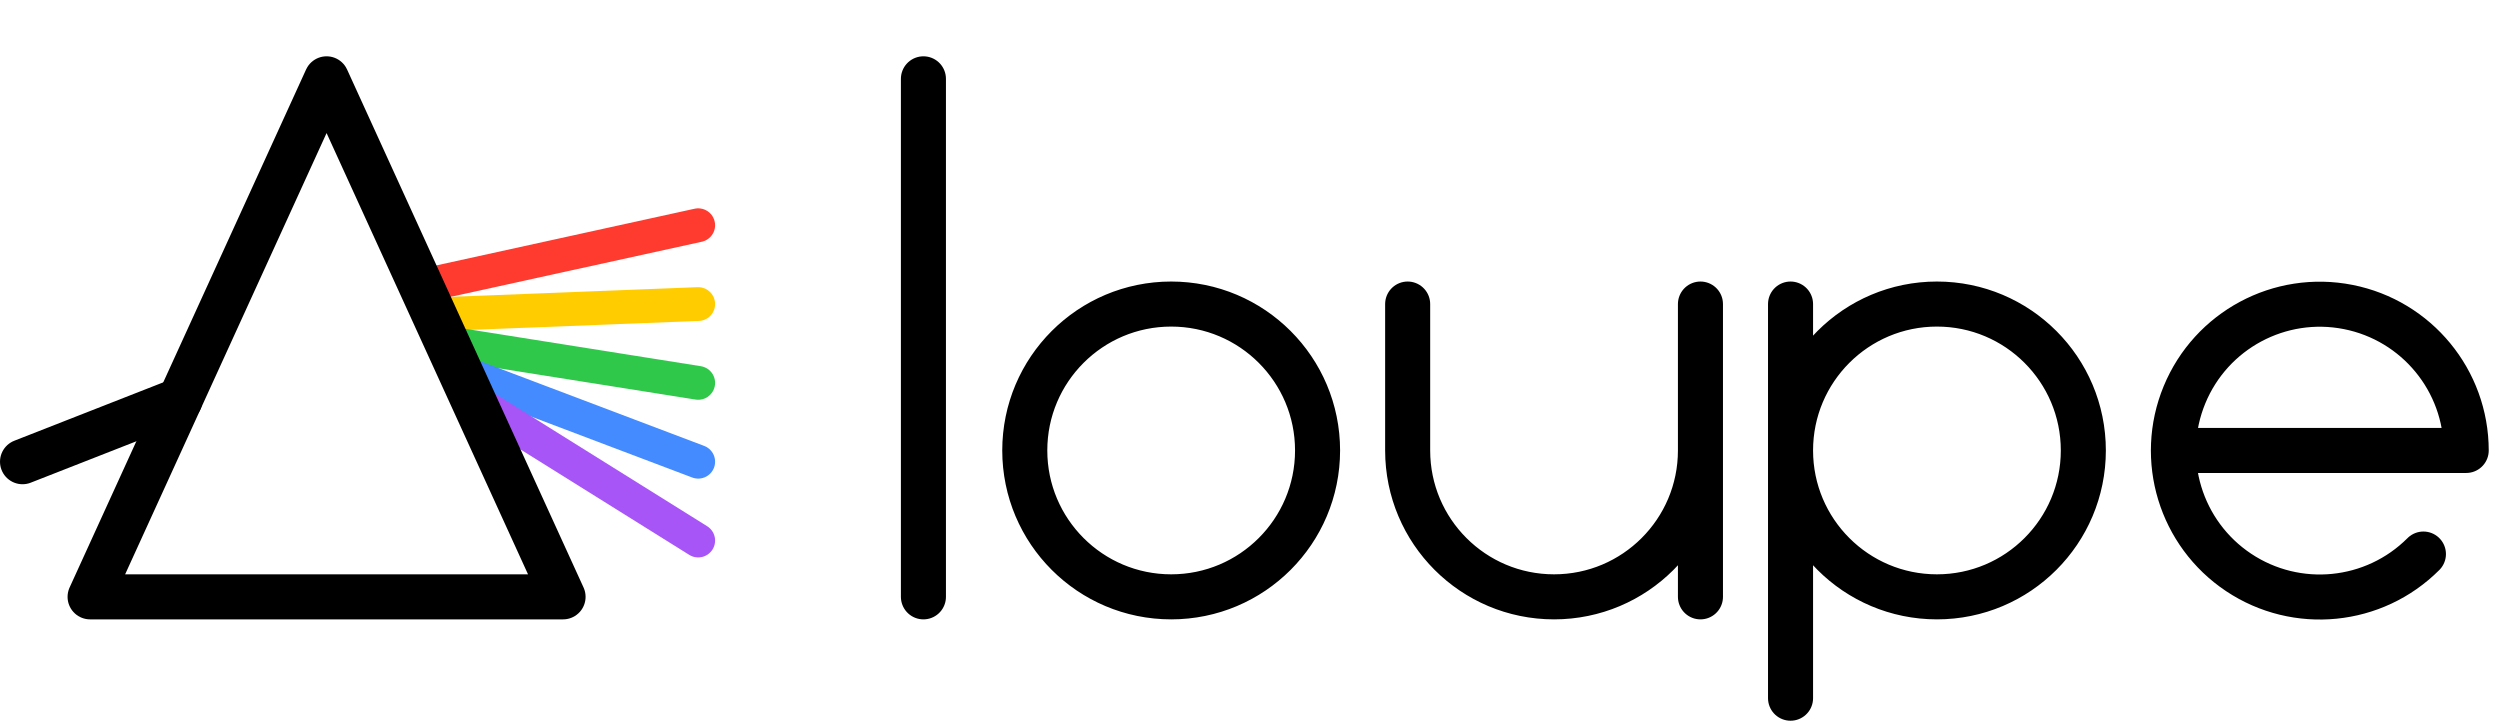
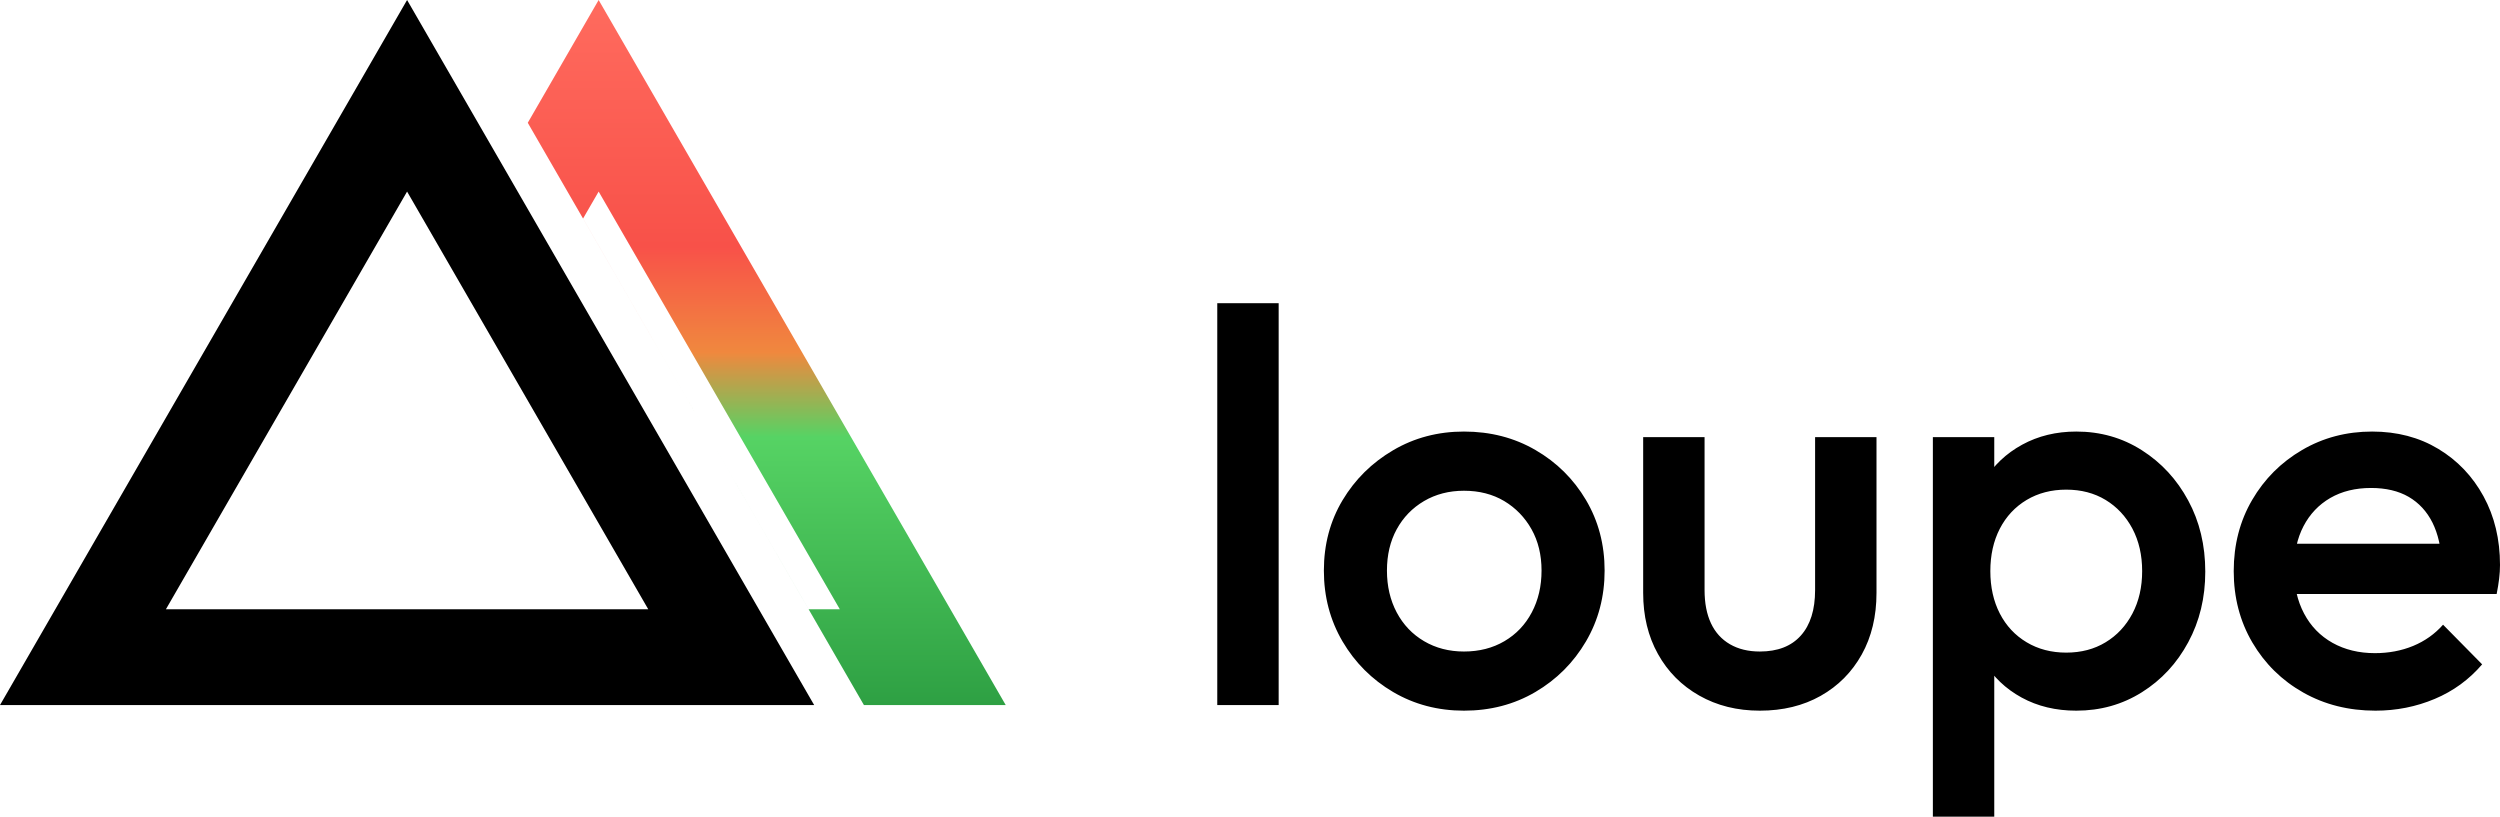
- <svg xmlns="http://www.w3.org/2000/svg" viewBox="0 0 111 32" fill="none" stroke-linecap="round" stroke-linejoin="round" role="img" aria-label="Loupe">
-   <path d="M1 20.5L7.99 17.76" stroke="currentColor" stroke-width="2" />
-   <path d="M18.7 12.7L31 10" stroke="#ff3b30" stroke-width="1.5" />
-   <path d="M19.28 13.96L31 13.5" stroke="#ffcc00" stroke-width="1.5" />
-   <path d="M19.86 15.23L31 17" stroke="#30c84b" stroke-width="1.5" />
-   <path d="M20.43 16.5L31 20.5" stroke="#438bff" stroke-width="1.5" />
-   <path d="M21.01 17.76L31 24" stroke="#a855f7" stroke-width="1.5" />
-   <path d="M14.5 3.5L25 26.5H4Z" stroke="currentColor" stroke-width="2" />
-   <path d="M41 3.5V26.5M45.5 20a6.5 6.5 0 1 0 13 0a6.5 6.5 0 1 0 -13 0M62.5 13.5V20a6.5 6.5 0 0 0 13 0M75.5 13.5V26.5M79.5 13.5V31M79.5 20a6.5 6.5 0 1 0 13 0a6.5 6.5 0 1 0 -13 0M96.5 20H109.5A6.5 6.5 0 1 0 107.6 24.6" stroke="currentColor" stroke-width="2" />
+ <svg xmlns="http://www.w3.org/2000/svg" viewBox="0 0 522.01 170.53" role="img" aria-label="Loupe">
+   <defs>
+     <linearGradient id="diff" gradientUnits="userSpaceOnUse" x1="0" y1="0" x2="0" y2="147.22">
+       <stop offset="0" stop-color="#ff6b5e" />
+       <stop offset="0.35" stop-color="#f85149" />
+       <stop offset="0.5" stop-color="#f0883e" />
+       <stop offset="0.62" stop-color="#56d364" />
+       <stop offset="1" stop-color="#2ea043" />
+     </linearGradient>
+   </defs>
+   <path d="M125 0L210 147.22L180.39 147.22L110.2 25.64ZM125 40L175.36 127.22L168.85 127.22L121.74 45.64Z" fill="url(#diff)" fill-rule="evenodd" />
+   <path d="M85 0L170 147.22L0 147.22ZM85 40L135.36 127.22L34.64 127.22Z" fill="currentColor" fill-rule="evenodd" />
+   <path d="M254.17 147.22L254.17 63.31L266.99 63.31L266.99 147.22L254.17 147.22ZM305.68 148.39Q297.52 148.39 290.88 144.49Q284.24 140.58 280.33 133.94Q276.43 127.29 276.43 119.14Q276.43 110.98 280.33 104.45Q284.24 97.92 290.88 94.02Q297.52 90.11 305.68 90.11Q313.96 90.11 320.6 93.96Q327.25 97.81 331.15 104.39Q335.05 110.98 335.05 119.14Q335.05 127.29 331.15 133.94Q327.25 140.58 320.6 144.49Q313.96 148.39 305.68 148.39ZM305.68 136.04Q310.46 136.04 314.13 133.88Q317.81 131.72 319.84 127.88Q321.88 124.03 321.88 119.14Q321.88 114.24 319.79 110.51Q317.69 106.78 314.08 104.62Q310.46 102.47 305.68 102.47Q301.02 102.47 297.35 104.62Q293.68 106.78 291.64 110.51Q289.6 114.24 289.6 119.14Q289.6 124.03 291.64 127.88Q293.68 131.72 297.35 133.88Q301.02 136.04 305.68 136.04ZM367.46 148.39Q360.35 148.39 354.81 145.24Q349.27 142.1 346.19 136.56Q343.1 131.02 343.1 123.8L343.1 91.28L355.92 91.28L355.92 123.21Q355.92 127.29 357.26 130.15Q358.6 133 361.22 134.52Q363.84 136.04 367.46 136.04Q373.05 136.04 376.02 132.71Q379 129.39 379 123.21L379 91.28L391.82 91.28L391.82 123.8Q391.82 131.14 388.73 136.68Q385.64 142.21 380.16 145.3Q374.68 148.39 367.46 148.39ZM433.54 148.39Q427.13 148.39 422.12 145.65Q417.11 142.91 414.25 138.13Q411.4 133.35 411.4 127.29L411.4 111.21Q411.4 105.15 414.31 100.37Q417.22 95.59 422.24 92.85Q427.25 90.11 433.54 90.11Q441.12 90.11 447.24 94.02Q453.36 97.92 456.91 104.51Q460.47 111.09 460.47 119.37Q460.47 127.53 456.91 134.11Q453.36 140.7 447.24 144.54Q441.12 148.39 433.54 148.39ZM403.59 170.53L403.59 91.28L416.41 91.28L416.41 106.31L414.19 119.95L416.41 133.47L416.41 170.53L403.59 170.53ZM431.44 136.27Q436.11 136.27 439.66 134.11Q443.22 131.96 445.26 128.11Q447.29 124.26 447.29 119.25Q447.29 114.24 445.26 110.39Q443.22 106.55 439.66 104.39Q436.11 102.24 431.44 102.24Q426.78 102.24 423.17 104.39Q419.56 106.55 417.57 110.39Q415.59 114.24 415.59 119.25Q415.59 124.26 417.57 128.11Q419.56 131.96 423.17 134.11Q426.78 136.27 431.44 136.27ZM496.01 148.39Q487.62 148.39 480.92 144.6Q474.22 140.81 470.31 134.17Q466.41 127.53 466.41 119.25Q466.41 110.98 470.26 104.39Q474.1 97.81 480.69 93.96Q487.27 90.11 495.31 90.11Q503.12 90.11 509.13 93.73Q515.13 97.34 518.57 103.63Q522.01 109.93 522.01 117.97Q522.01 119.37 521.83 120.83Q521.66 122.28 521.31 124.03L475.38 124.03L475.38 113.54L514.66 113.54L509.88 117.74Q509.65 112.61 507.9 109.11Q506.15 105.62 502.95 103.75Q499.74 101.89 495.08 101.89Q490.19 101.89 486.57 103.98Q482.96 106.08 480.98 109.87Q479 113.66 479 118.9Q479 124.15 481.1 128.11Q483.19 132.07 487.04 134.23Q490.89 136.38 495.9 136.38Q500.21 136.38 503.88 134.87Q507.55 133.35 510.12 130.44L518.28 138.72Q514.2 143.49 508.37 145.94Q502.54 148.39 496.01 148.39Z" fill="currentColor" />
</svg>
